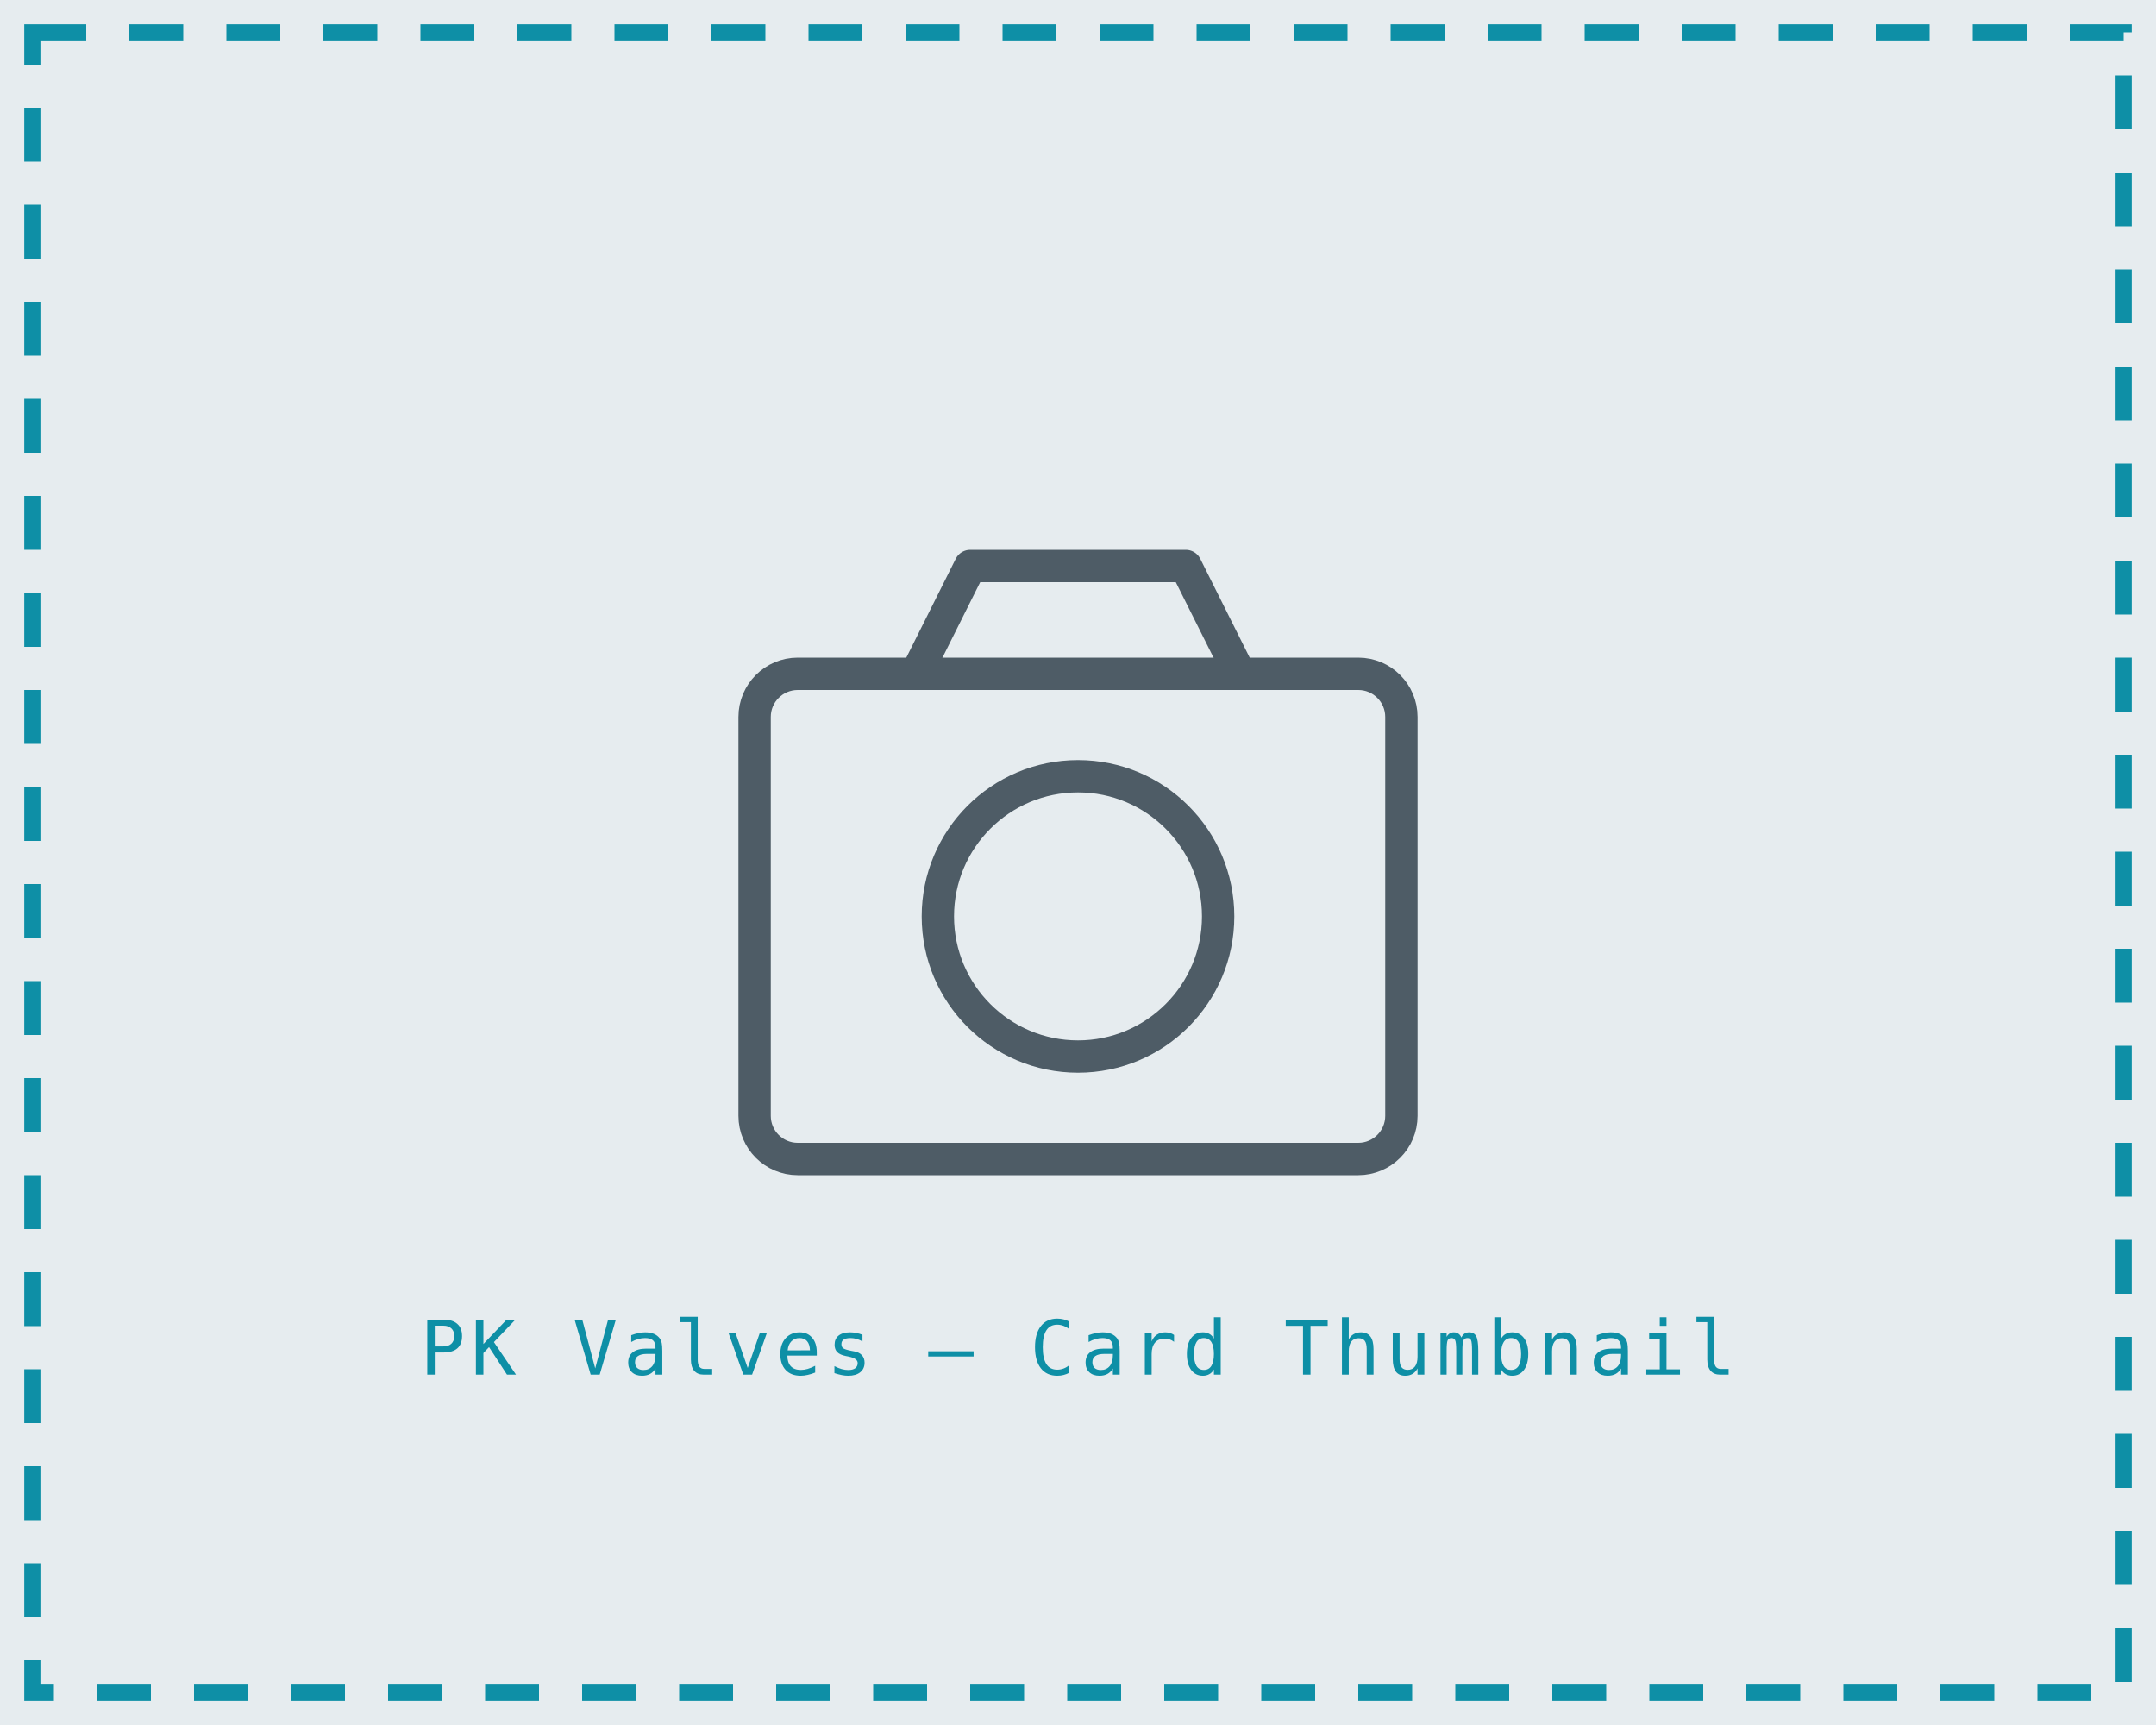
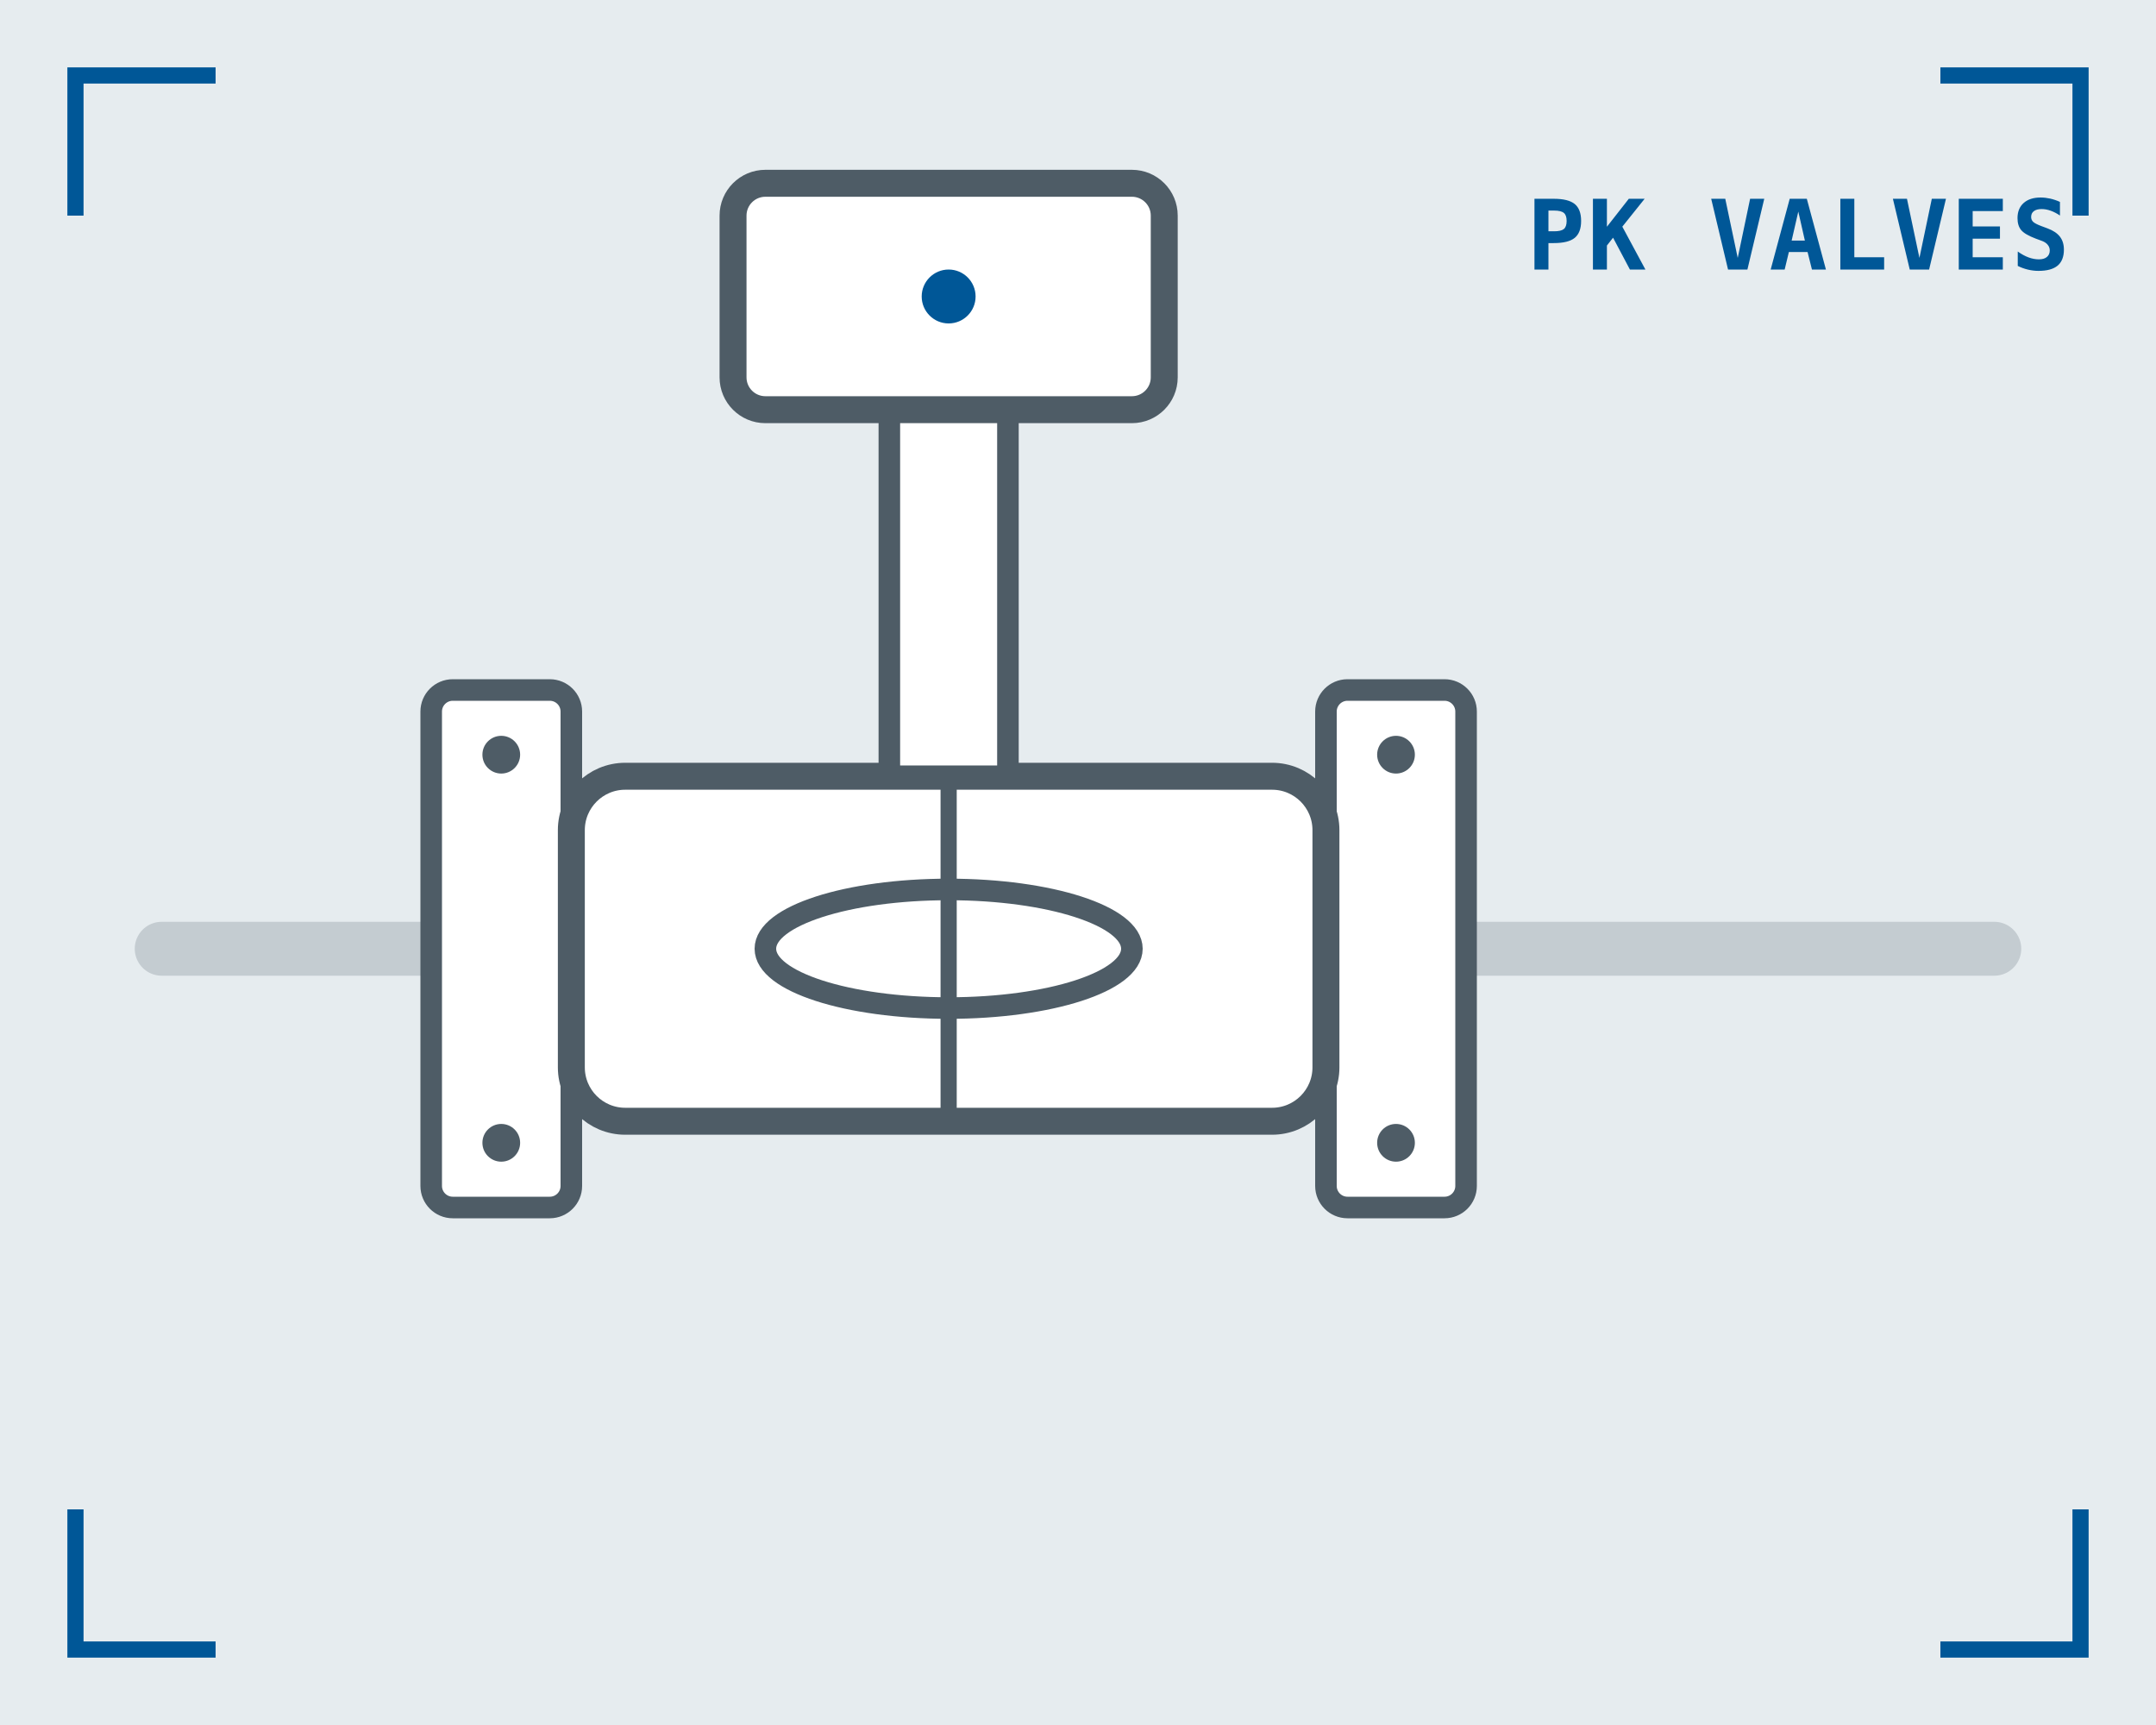
- <svg xmlns="http://www.w3.org/2000/svg" viewBox="0 0 400 320">
+ <svg xmlns="http://www.w3.org/2000/svg" viewBox="0 0 400 320" role="img" aria-label="Generic cryogenic butterfly valve illustration — PK Valves">
  <rect width="400" height="320" fill="#E6ECEF" />
-   <rect x="6" y="6" width="388" height="308" fill="none" stroke="#0E8FA6" stroke-width="3" stroke-dasharray="10 8" />
-   <g fill="none" stroke="#4E5C66" stroke-width="6" stroke-linecap="round" stroke-linejoin="round">
-     <rect x="140" y="125" width="120" height="90" rx="8" />
-     <circle cx="200" cy="170" r="26" />
-     <path d="M170 125 l10 -20 h40 l10 20" />
+   <g stroke="#C4CCD1" stroke-width="10" stroke-linecap="round">
+     <line x1="30" y1="176" x2="80" y2="176" />
+     <line x1="272" y1="176" x2="370" y2="176" />
  </g>
-   <text x="200" y="255" font-family="IBM Plex Mono, monospace" font-size="14" letter-spacing="1" fill="#0E8FA6" text-anchor="middle">PK Valves — Card Thumbnail</text>
+   <g fill="#FFFFFF" stroke="#4E5C66" stroke-width="4" stroke-linejoin="round">
+     <rect x="80" y="128" width="26" height="96" rx="4" />
+     <rect x="246" y="128" width="26" height="96" rx="4" />
+   </g>
+   <g fill="#4E5C66">
+     <circle cx="93" cy="140" r="3.5" />
+     <circle cx="93" cy="212" r="3.5" />
+     <circle cx="259" cy="140" r="3.5" />
+     <circle cx="259" cy="212" r="3.5" />
+   </g>
+   <rect x="106" y="144" width="140" height="64" rx="10" fill="#FFFFFF" stroke="#4E5C66" stroke-width="5" />
+   <ellipse cx="176" cy="176" rx="34" ry="11" fill="none" stroke="#4E5C66" stroke-width="4" />
+   <line x1="176" y1="144" x2="176" y2="208" stroke="#4E5C66" stroke-width="3" />
+   <rect x="165" y="76" width="22" height="68" fill="#FFFFFF" stroke="#4E5C66" stroke-width="4" />
+   <rect x="136" y="34" width="80" height="42" rx="6" fill="#FFFFFF" stroke="#4E5C66" stroke-width="5" />
+   <circle cx="176" cy="55" r="5" fill="#005797" />
+   <g fill="none" stroke="#005797" stroke-width="3">
+     <path d="M14 40 V14 H40" />
+     <path d="M360 14 H386 V40" />
+     <path d="M386 280 V306 H360" />
+     <path d="M40 306 H14 V280" />
+   </g>
+   <text x="384" y="50" font-family="IBM Plex Mono, monospace" font-size="18" font-weight="700" letter-spacing="0.4" fill="#005797" text-anchor="end">PK VALVES</text>
</svg>
